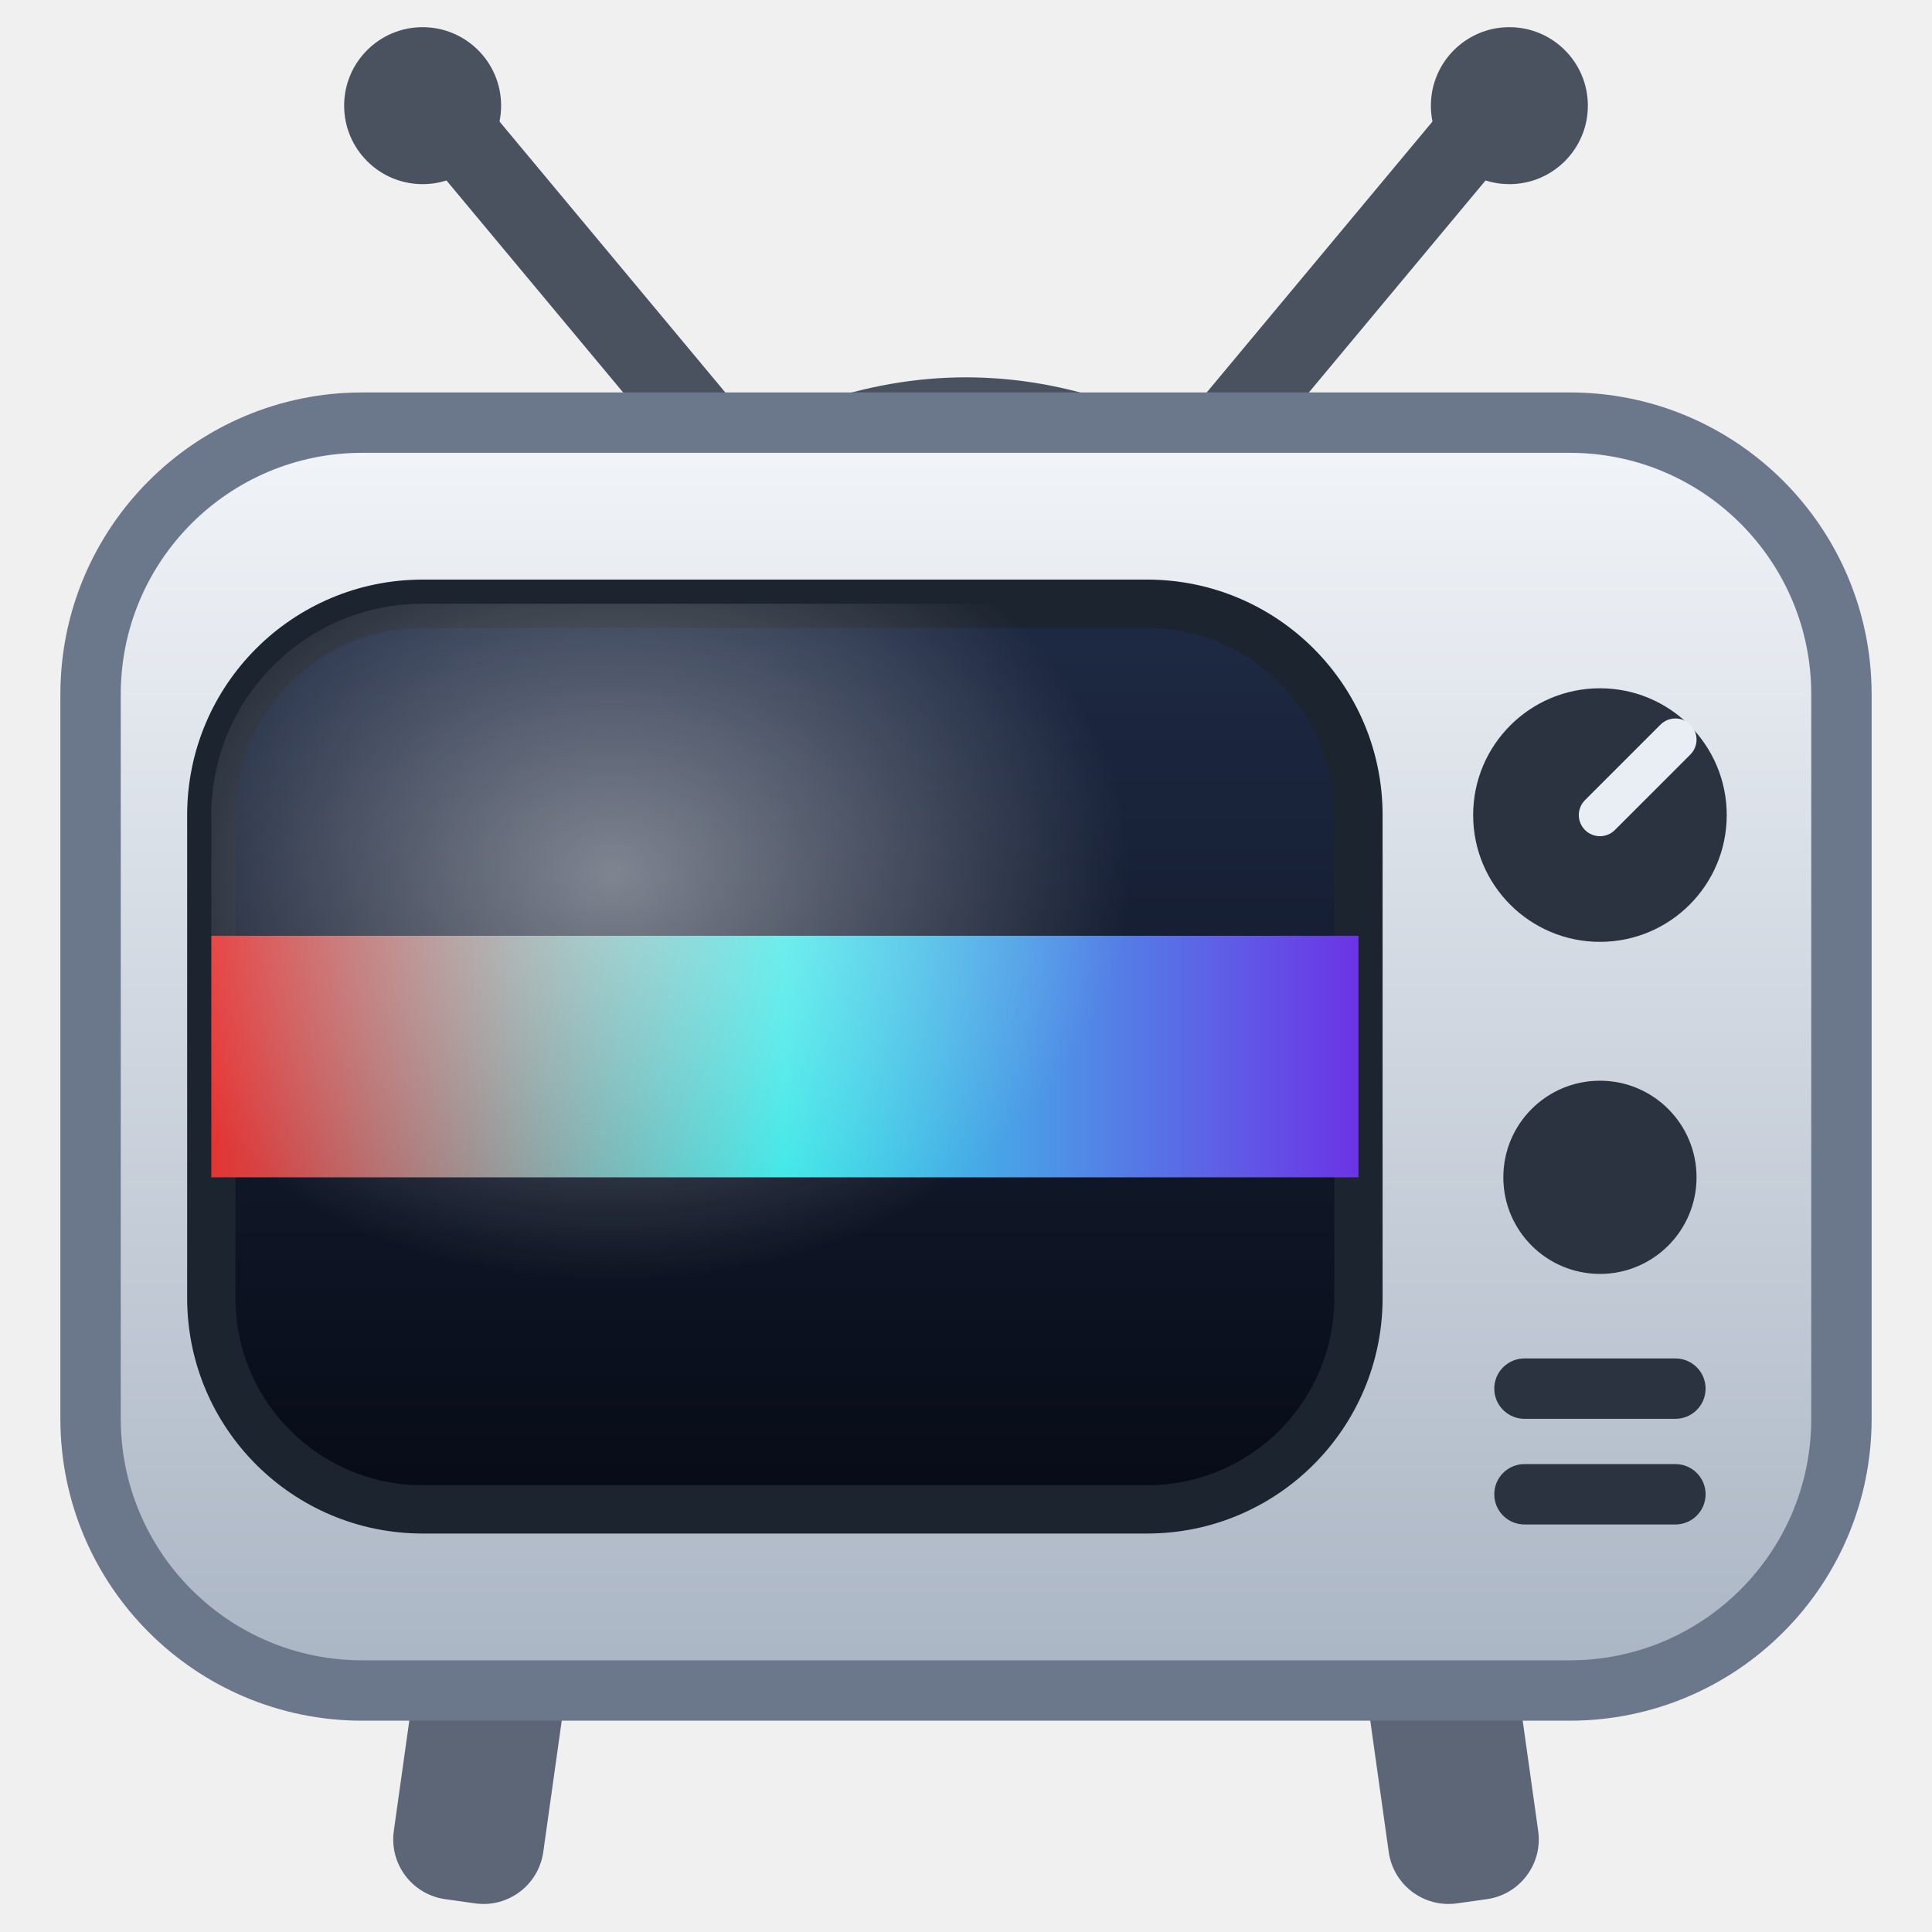
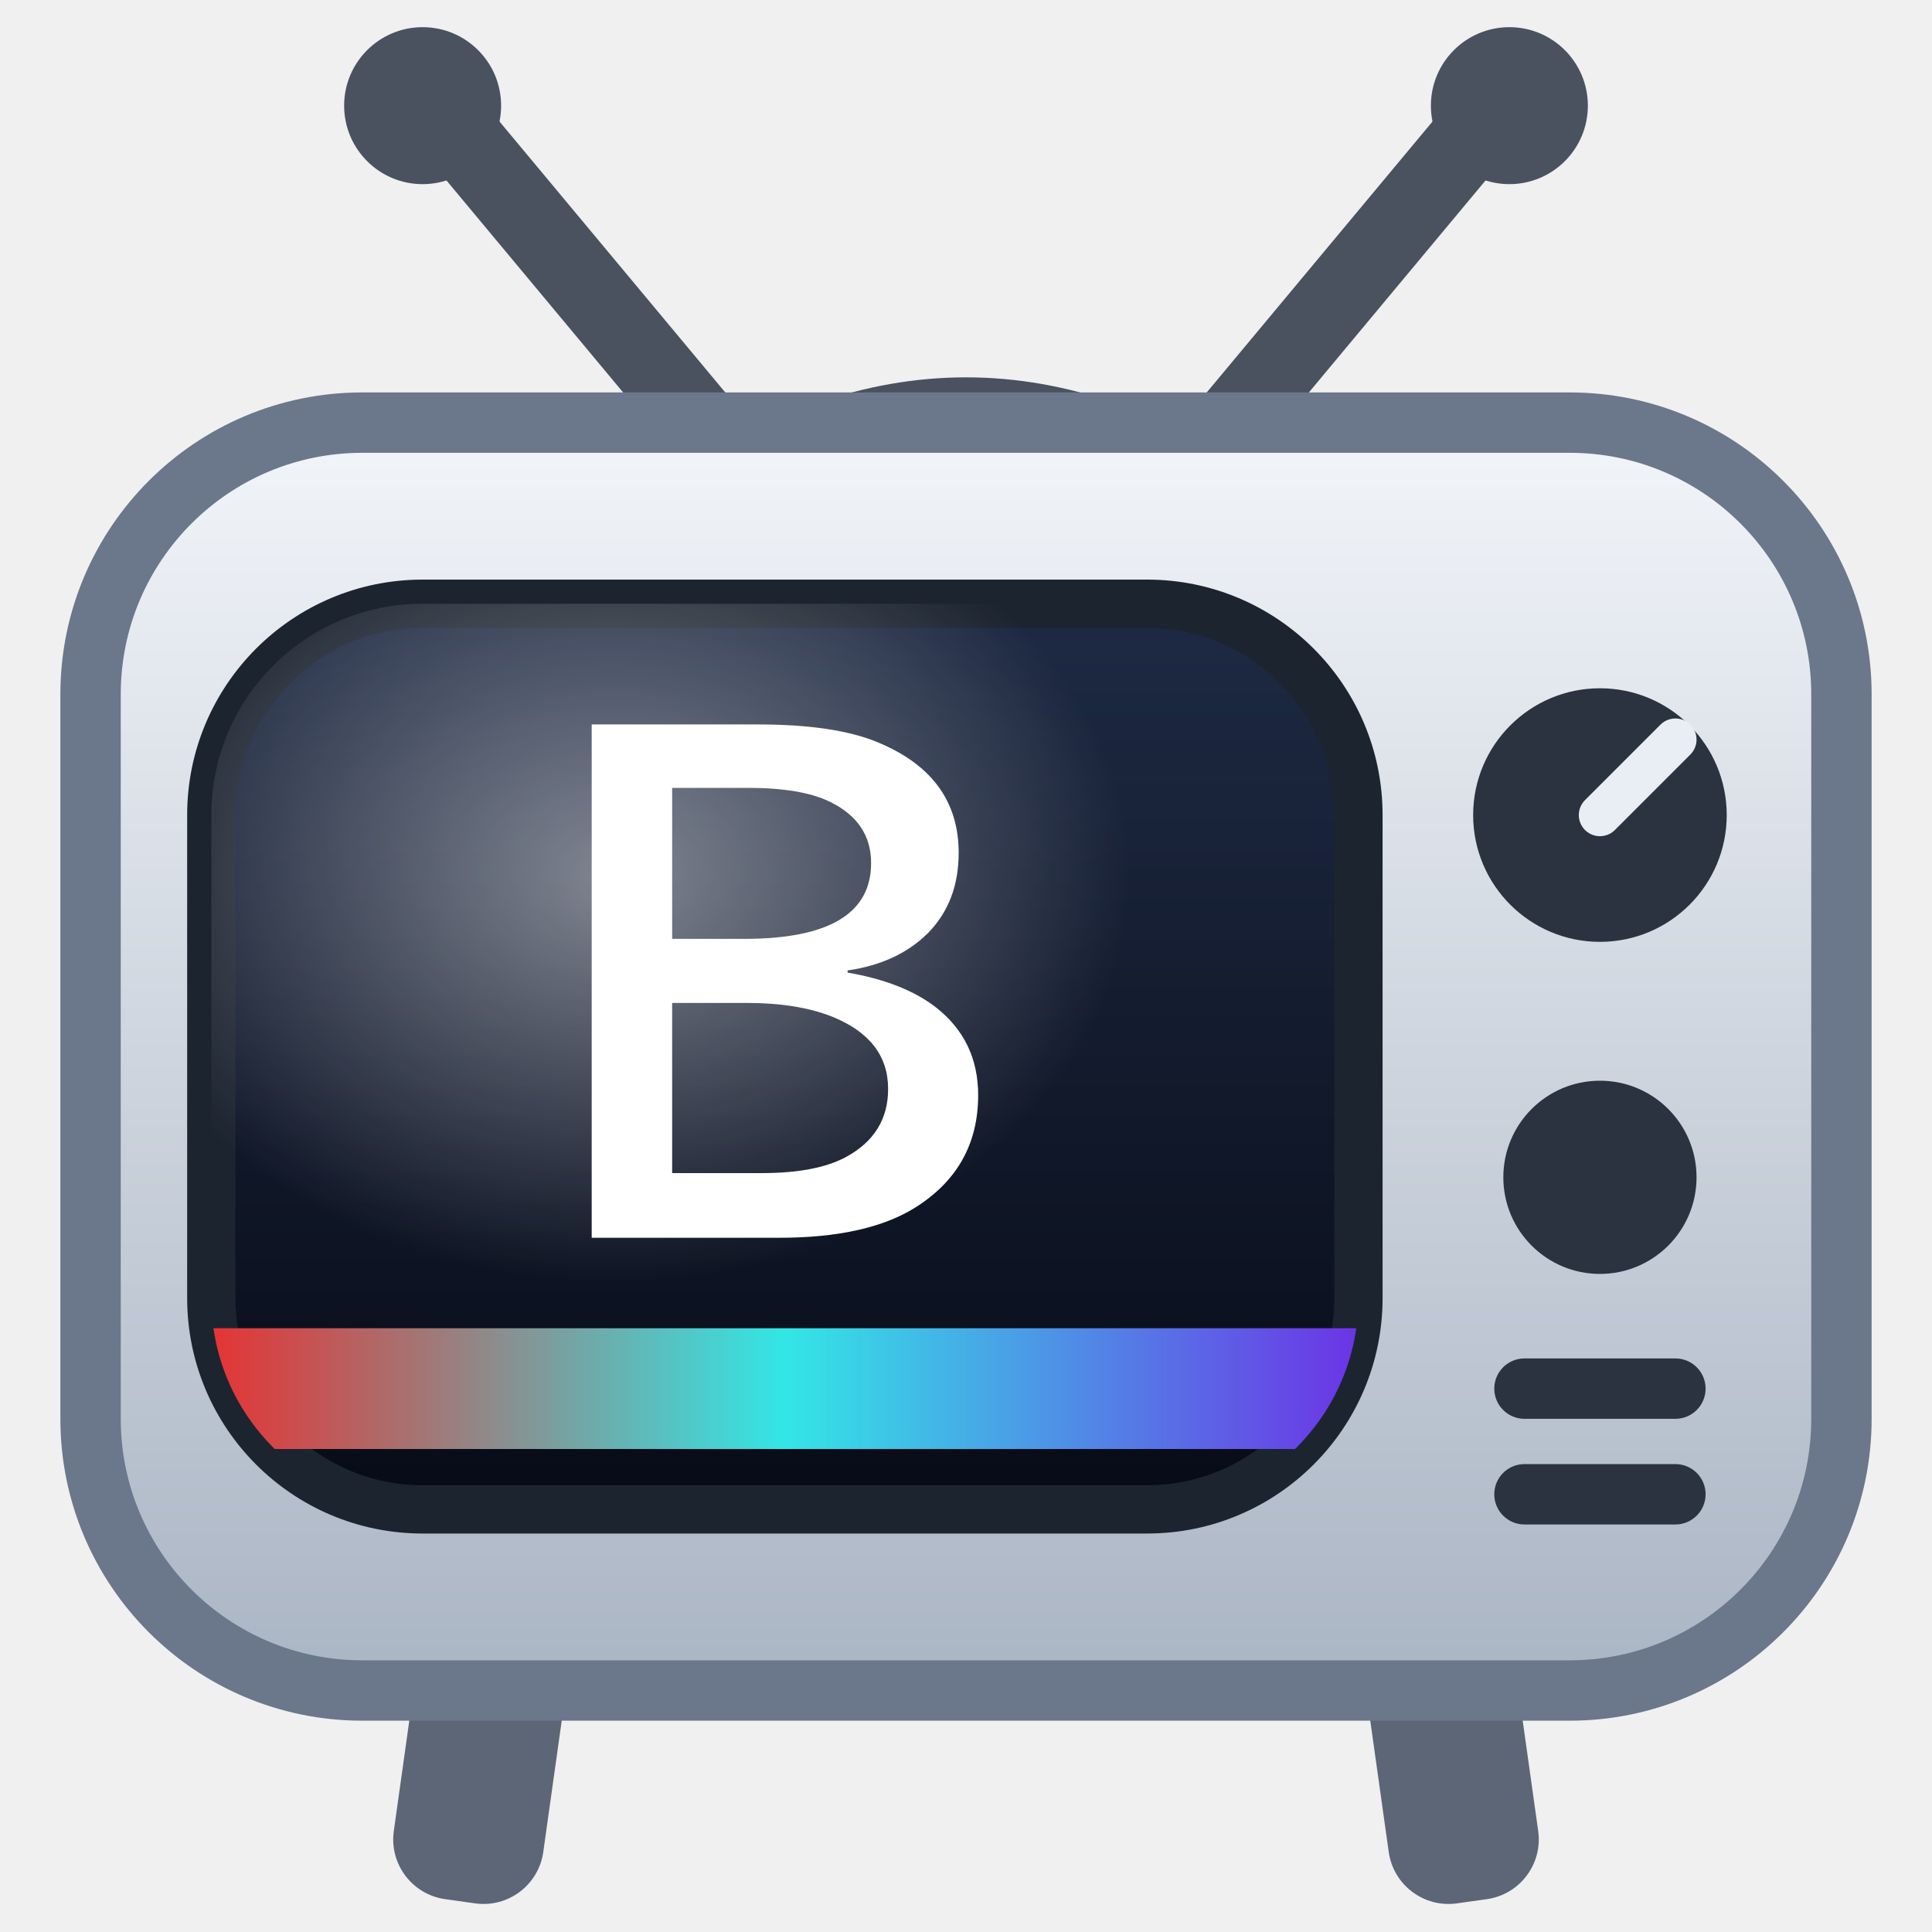
<svg xmlns="http://www.w3.org/2000/svg" viewBox="0 0 64 64">
  <defs>
    <linearGradient id="cab" x1="0" y1="0" x2="0" y2="1">
      <stop offset="0" stop-color="#F2F5F9" />
      <stop offset="1" stop-color="#AAB5C4" />
    </linearGradient>
    <linearGradient id="scr" x1="0" y1="0" x2="0" y2="1">
      <stop offset="0" stop-color="#1E2A44" />
      <stop offset="1" stop-color="#070B16" />
    </linearGradient>
    <linearGradient id="rb" x1="0" y1="0" x2="1" y2="0">
      <stop offset="0" stop-color="#E63333" />
      <stop offset=".5" stop-color="#33E6E6" />
      <stop offset="1" stop-color="#6C33E6" />
    </linearGradient>
    <linearGradient id="rbv" x1="0" y1="0" x2="1" y2="1">
      <stop offset="0" stop-color="#E63333" />
      <stop offset=".5" stop-color="#33E6E6" />
      <stop offset="1" stop-color="#6C33E6" />
    </linearGradient>
    <radialGradient id="gl" cx=".35" cy=".3" r=".9">
      <stop offset="0" stop-color="#fff" stop-opacity=".45" />
      <stop offset=".5" stop-color="#fff" stop-opacity="0" />
    </radialGradient>
    <clipPath id="sc">
      <rect x="7" y="20" width="38" height="30" rx="7" />
    </clipPath>
  </defs>
  <path d="M24 15 L14 3 M40 15 L50 3" stroke="#4A5260" stroke-width="2.6" stroke-linecap="round" />
  <circle cx="14" cy="3.5" r="2.6" fill="#4A5260" />
  <circle cx="50" cy="3.5" r="2.6" fill="#4A5260" />
  <path d="M22 16 Q32 9 42 16 Z" fill="#4A5260" />
  <rect x="14" y="54" width="5" height="9" rx="2" fill="#5C6676" transform="rotate(8 16 54)" />
  <rect x="45" y="54" width="5" height="9" rx="2" fill="#5C6676" transform="rotate(-8 48 54)" />
  <rect x="3" y="14" width="58" height="42" rx="9" fill="url(#cab)" stroke="#6B778A" stroke-width="2" />
  <rect x="7" y="20" width="38" height="30" rx="7" fill="url(#scr)" stroke="#1C2430" stroke-width="1.6" />
  <g clip-path="url(#sc)">
-     <rect x="7" y="31" width="38" height="8" fill="url(#rb)" />
+     <rect x="7" y="44" width="38" height="4" fill="url(#rb)" />
+     <path d="M203 1608H739Q990 1608 1128 1550Q1389 1442 1389 1193Q1389 1034 1289 933Q1191 836 1030 813V806Q1210 775 1315 694Q1452 587 1452 410Q1452 173 1246 45Q1090 -51 809 -51H203ZM463 1403V915H696Q1106 915 1106 1160Q1106 1293 973 1358Q881 1403 709 1403ZM463 708V158H752Q927 158 1023 209Q1161 283 1161 430Q1161 591 979 664Q868 708 703 708Z" fill="#fff" transform="translate(17.52 40.48) scale(0.01025 -0.01025)" />
  </g>
  <rect x="7" y="20" width="38" height="30" rx="7" fill="url(#gl)" />
  <circle cx="53" cy="27" r="4.2" fill="#2B3240" />
  <path d="M53 27 L55.5 24.5" stroke="#E9EEF5" stroke-width="1.4" stroke-linecap="round" />
  <circle cx="53" cy="39" r="3.2" fill="#2B3240" />
  <rect x="49.5" y="45" width="7" height="2" rx="1" fill="#2B3240" />
  <rect x="49.5" y="48.5" width="7" height="2" rx="1" fill="#2B3240" />
</svg>
